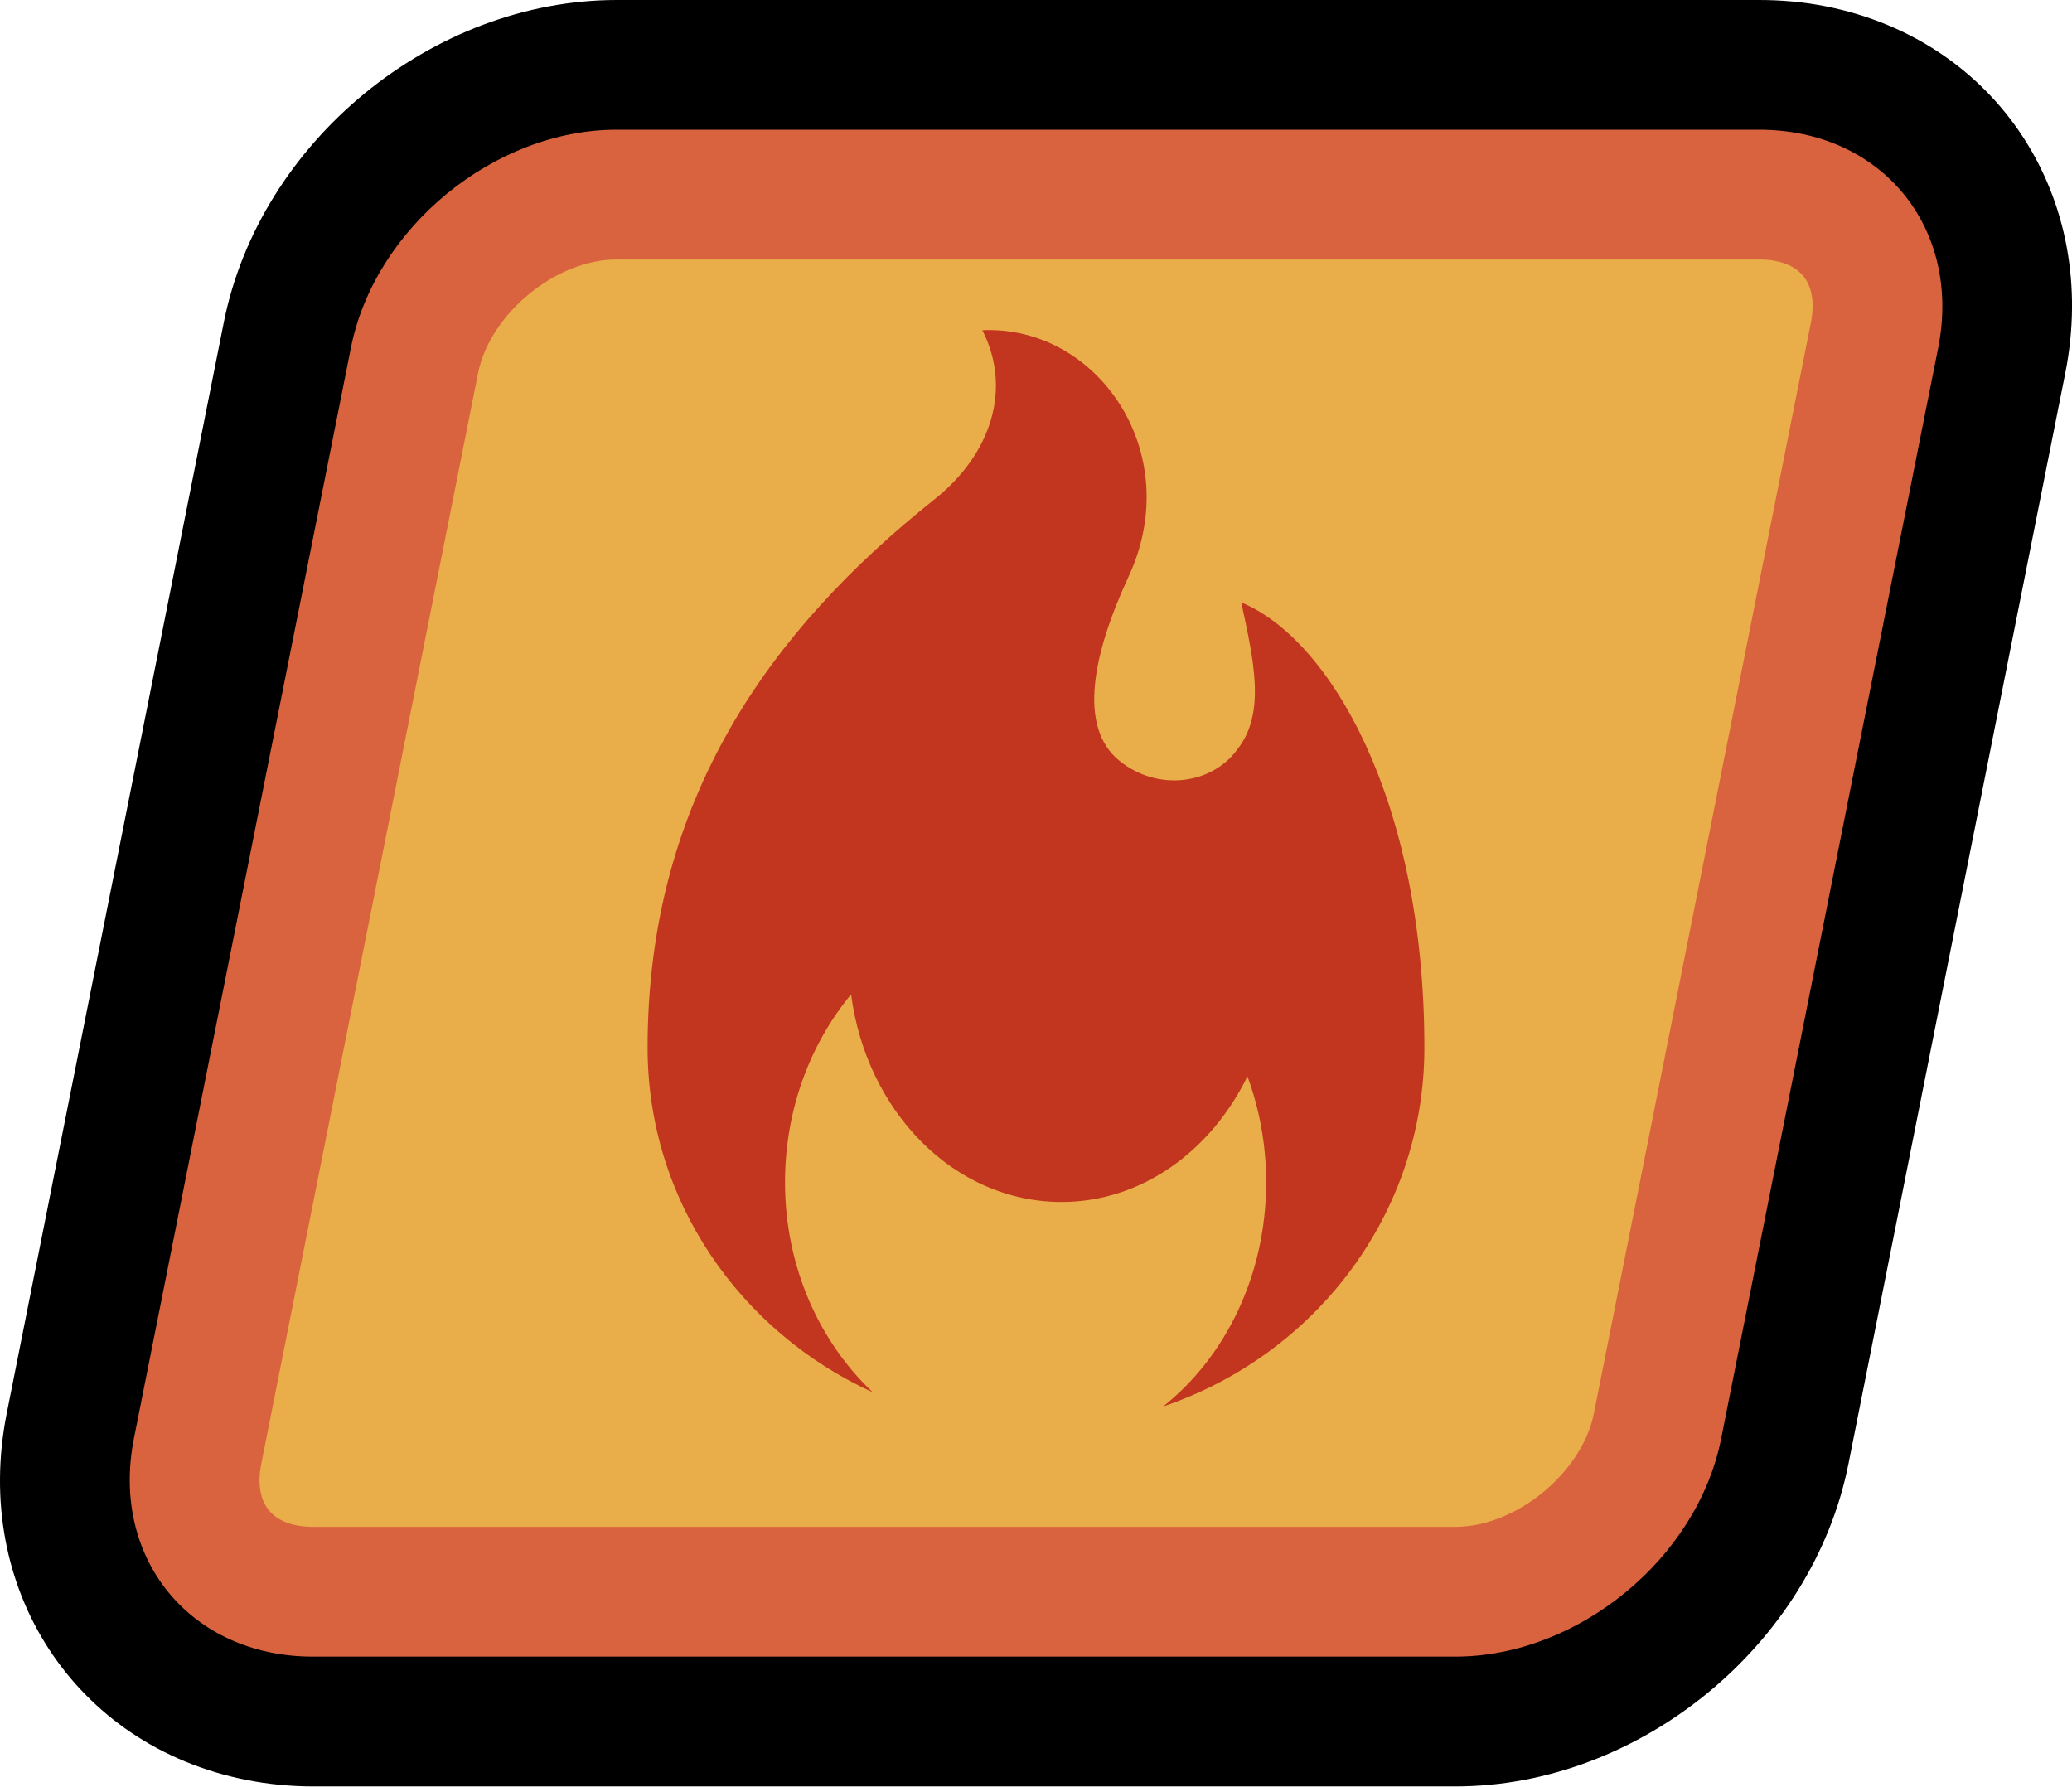
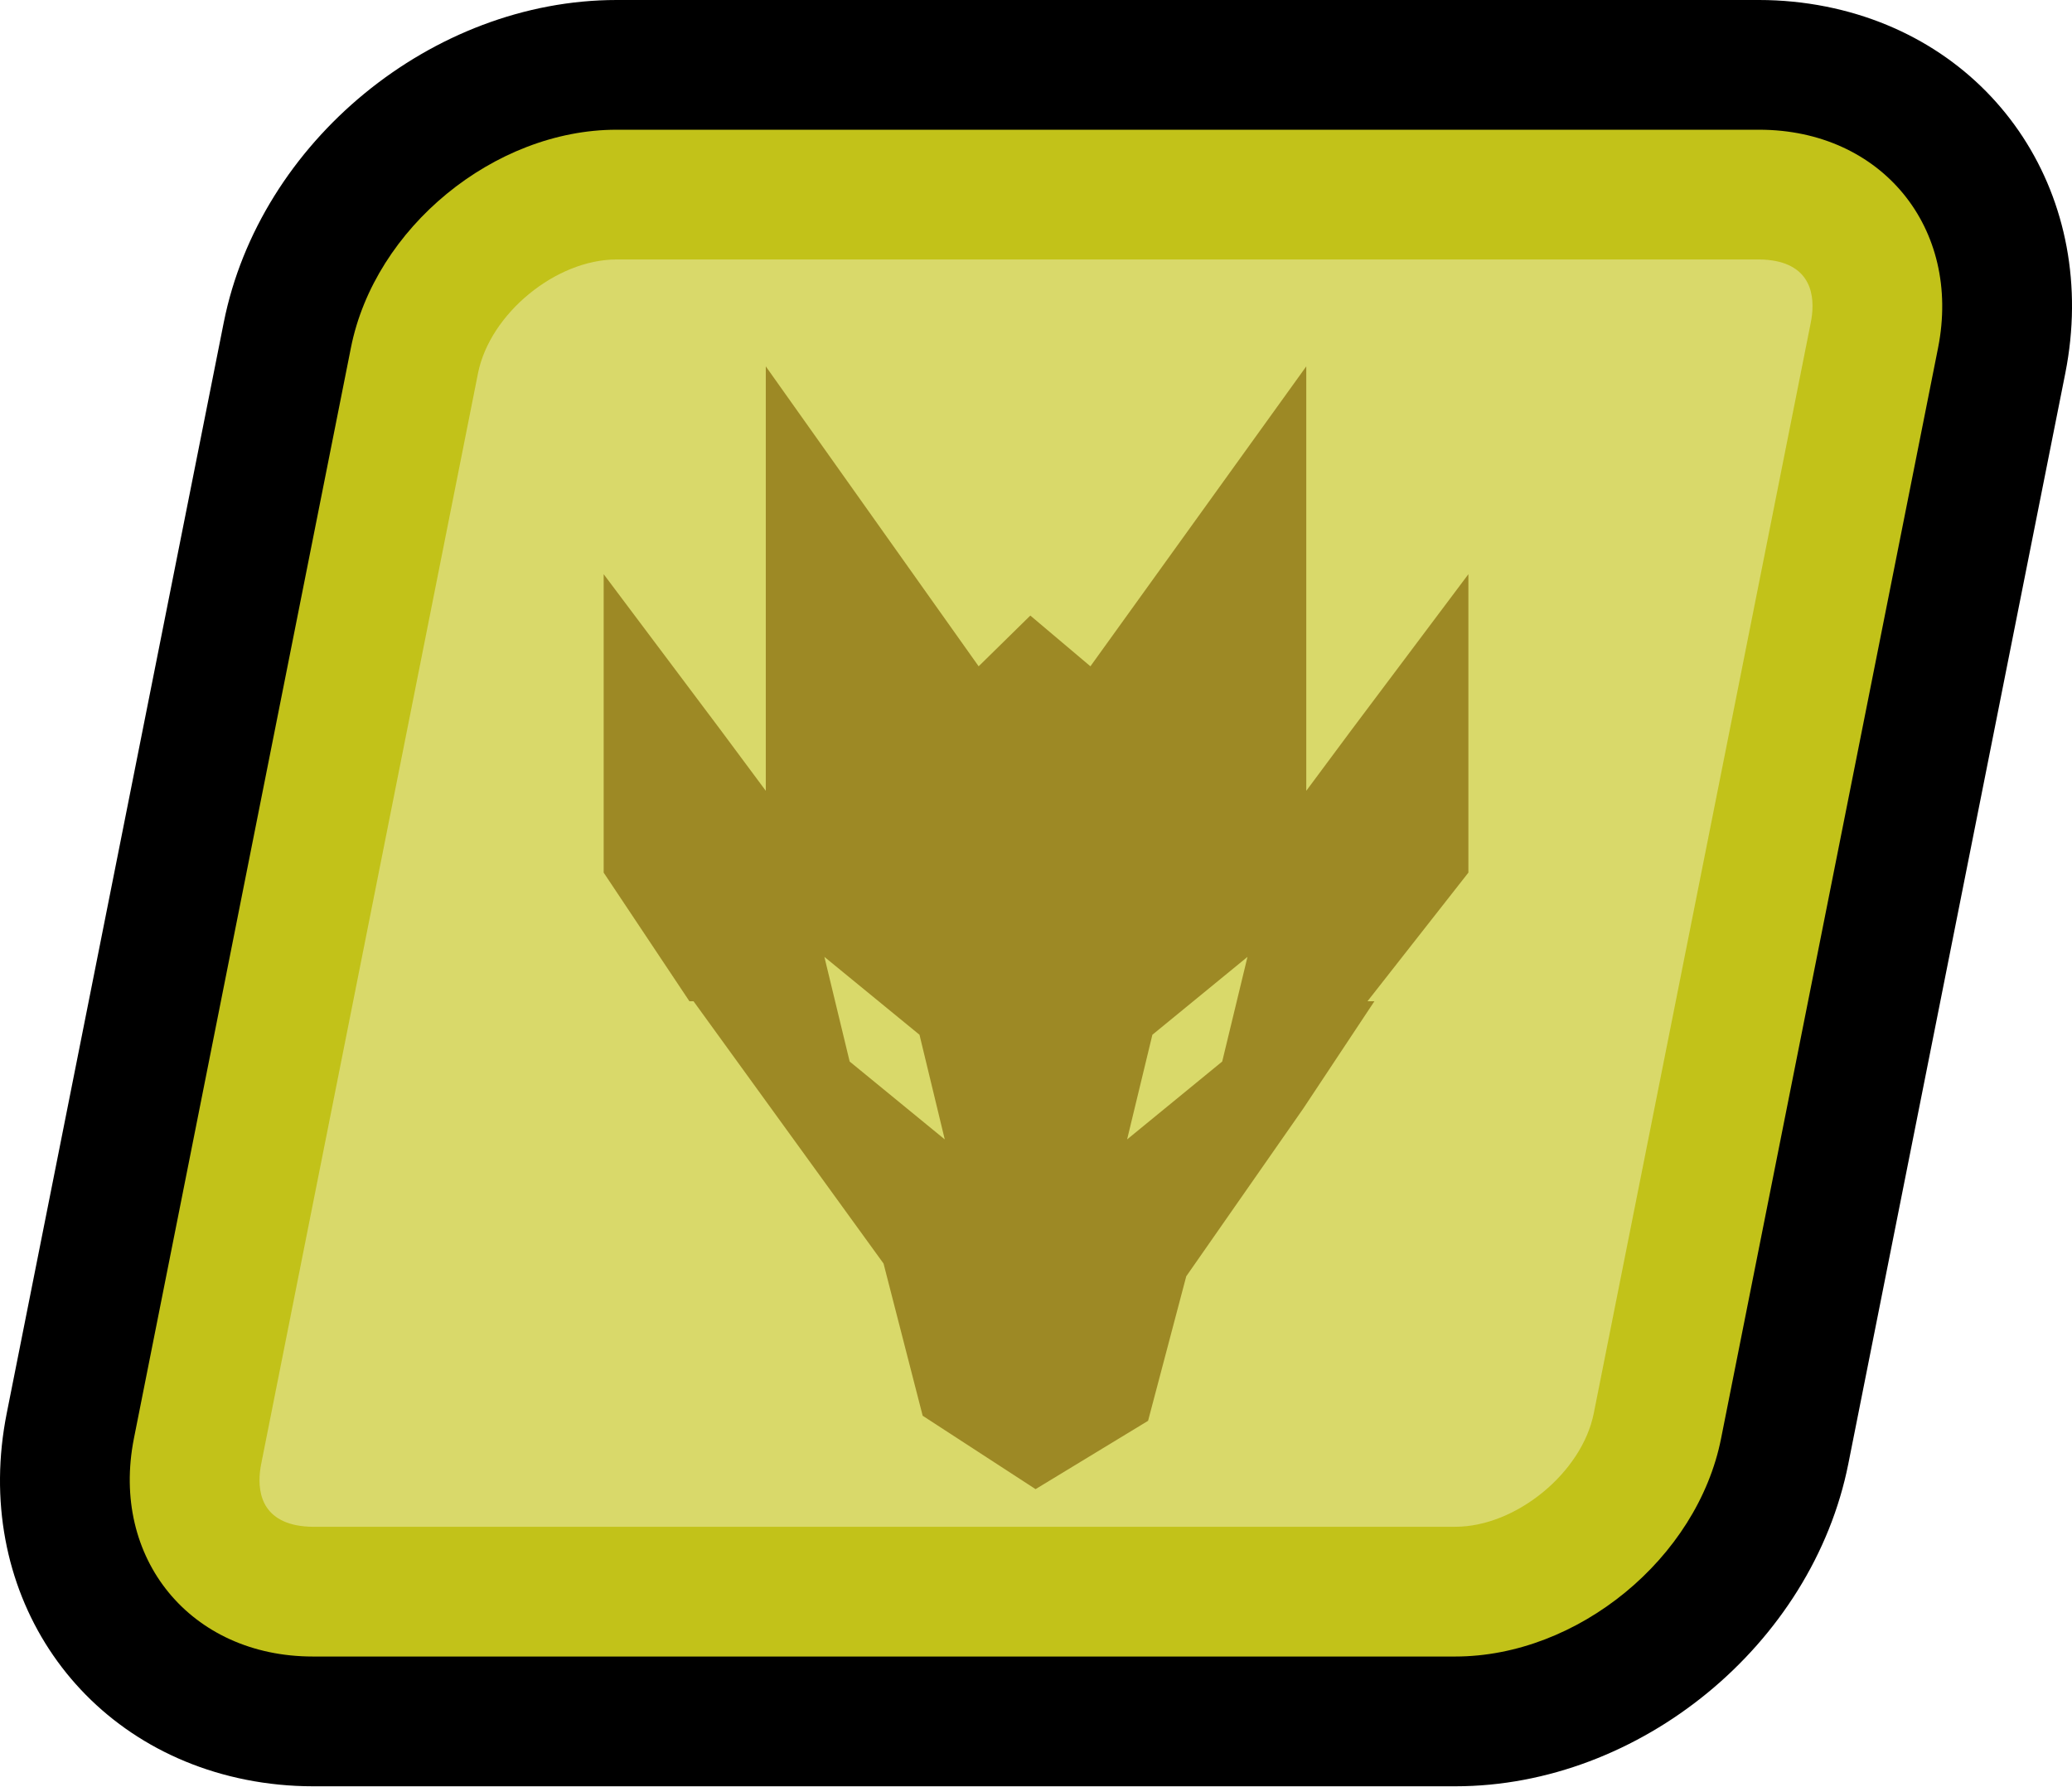
- <svg xmlns="http://www.w3.org/2000/svg" version="1.1" id="svg1" width="100%" height="100%" viewBox="0 0 14.756 12.721">
+ <svg xmlns="http://www.w3.org/2000/svg" version="1.1" id="svg1" width="100%" height="100%" viewBox="0 0 14.757 12.721">
  <defs id="defs1">
  </defs>
-   <g id="g1" transform="translate(-272.5134,-80.4456)">
-     <path id="path825" d="m 0,0 c -0.915,0.182 -1.464,1.024 -1.278,1.958 l 1.159,5.825 C 0.073,8.749 0.995,9.506 1.98,9.506 H 8.082 C 8.203,9.506 8.323,9.495 8.439,9.472 9.354,9.29 9.903,8.448 9.717,7.513 L 8.559,1.688 C 8.367,0.722 7.445,-0.035 6.46,-0.035 H 0.357 C 0.236,-0.035 0.116,-0.023 0,0" style="fill:#000000;fill-opacity:1;fill-rule:nonzero;stroke:none" transform="matrix(1.333333,0,0,-1.333333,274.2655,93.12027)" />
-     <path id="path826" d="m 0,0 c -0.127,-0.641 -0.766,-1.165 -1.42,-1.165 h -6.102 c -0.653,0 -1.083,0.524 -0.956,1.165 l 1.159,5.825 C -7.192,6.466 -6.553,6.99 -5.9,6.99 h 6.103 c 0.653,0 1.083,-0.524 0.956,-1.165 z" style="fill:#da633f;fill-opacity:1;fill-rule:nonzero;stroke:none" transform="matrix(1.333333,0,0,-1.333333,284.7711,90.68933)" />
-     <path id="path827" d="m 0,0 c -0.213,0.042 -0.21,0.224 -0.189,0.329 l 1.158,5.825 c 0.064,0.318 0.416,0.607 0.74,0.607 H 7.811 C 7.842,6.761 7.872,6.759 7.899,6.753 8.112,6.711 8.109,6.529 8.088,6.424 L 6.929,0.599 C 6.866,0.281 6.513,-0.008 6.189,-0.008 H 0.087 C 0.056,-0.008 0.027,-0.005 0,0" style="fill:#e9ad49;fill-opacity:1;fill-rule:nonzero;stroke:none" transform="matrix(1.333333,0,0,-1.333333,274.626,91.308)" />
-     <path id="path828" d="m 0,0 c 0.066,-0.307 0.132,-0.589 -0.019,-0.782 -0.133,-0.188 -0.423,-0.231 -0.63,-0.065 -0.228,0.182 -0.141,0.58 0.047,0.985 0.308,0.663 -0.167,1.344 -0.781,1.316 0.16,-0.313 0.047,-0.662 -0.254,-0.902 -0.875,-0.696 -1.534,-1.601 -1.534,-2.93 0,-0.815 0.493,-1.517 1.202,-1.84 -0.284,0.269 -0.468,0.669 -0.468,1.121 0,0.39 0.136,0.742 0.353,1.004 0.082,-0.627 0.551,-1.109 1.124,-1.109 0.429,0 0.798,0.273 0.993,0.671 0.064,-0.174 0.1,-0.365 0.1,-0.566 0,-0.496 -0.218,-0.933 -0.55,-1.197 0.812,0.275 1.395,1.028 1.395,1.916 C 0.978,-1.049 0.47,-0.193 0,0" style="fill:#c2351f;fill-opacity:1;fill-rule:nonzero;stroke:none" transform="matrix(1.333333,0,0,-1.333333,281.3533,84.73587)" />
+   <g id="g1" transform="translate(-386.861,-80.44547)">
+     <path id="path845" d="m 0,0 c -0.915,0.182 -1.464,1.024 -1.278,1.958 l 1.159,5.825 C 0.073,8.749 0.995,9.506 1.98,9.506 H 8.082 C 8.203,9.506 8.323,9.494 8.439,9.471 9.354,9.289 9.903,8.448 9.718,7.513 L 8.559,1.688 C 8.367,0.722 7.445,-0.035 6.46,-0.035 H 0.358 C 0.236,-0.035 0.116,-0.023 0,0" style="fill:#000000;fill-opacity:1;fill-rule:nonzero;stroke:none" transform="matrix(1.333333,0,0,-1.333333,388.6131,93.12013)" />
+     <path id="path846" d="m 0,0 c -0.127,-0.641 -0.766,-1.165 -1.42,-1.165 h -6.102 c -0.653,0 -1.083,0.524 -0.956,1.165 l 1.159,5.825 C -7.192,6.466 -6.553,6.99 -5.9,6.99 h 6.103 c 0.653,0 1.083,-0.524 0.956,-1.165 z" style="fill:#c2c219;fill-opacity:1;fill-rule:nonzero;stroke:none" transform="matrix(1.333333,0,0,-1.333333,399.1188,90.68933)" />
+     <path id="path847" d="m 0,0 c -0.213,0.042 -0.21,0.224 -0.189,0.329 l 1.158,5.825 c 0.064,0.318 0.416,0.607 0.74,0.607 H 7.811 C 7.842,6.761 7.872,6.758 7.899,6.753 8.112,6.711 8.109,6.529 8.088,6.424 L 6.929,0.599 C 6.866,0.281 6.513,-0.008 6.189,-0.008 H 0.087 C 0.056,-0.008 0.027,-0.005 0,0" style="fill:#d9d96a;fill-opacity:1;fill-rule:nonzero;stroke:none" transform="matrix(1.333333,0,0,-1.333333,388.9736,91.308)" />
+     <path id="path848" d="m 0,0 -0.508,-0.416 0.135,0.559 0.508,0.416 z m -1.99,0 -0.135,0.559 0.508,-0.416 0.135,-0.559 z M 0.689,1.769 0.449,1.446 V 3.713 L -0.704,2.111 -1.025,2.382 -1.301,2.111 -2.438,3.713 V 1.446 l -0.24,0.323 -0.626,0.834 V 1.009 l 0.458,-0.687 h 0.022 l 1.015,-1.401 0.209,-0.813 0.603,-0.392 0.601,0.365 0.204,0.772 0.625,0.896 0.38,0.573 H 0.776 l 0.539,0.687 v 1.594 z" style="fill:#9d8925;fill-opacity:1;fill-rule:nonzero;stroke:none" transform="matrix(1.333333,0,0,-1.333333,395.5657,88.00533)" />
  </g>
</svg>
